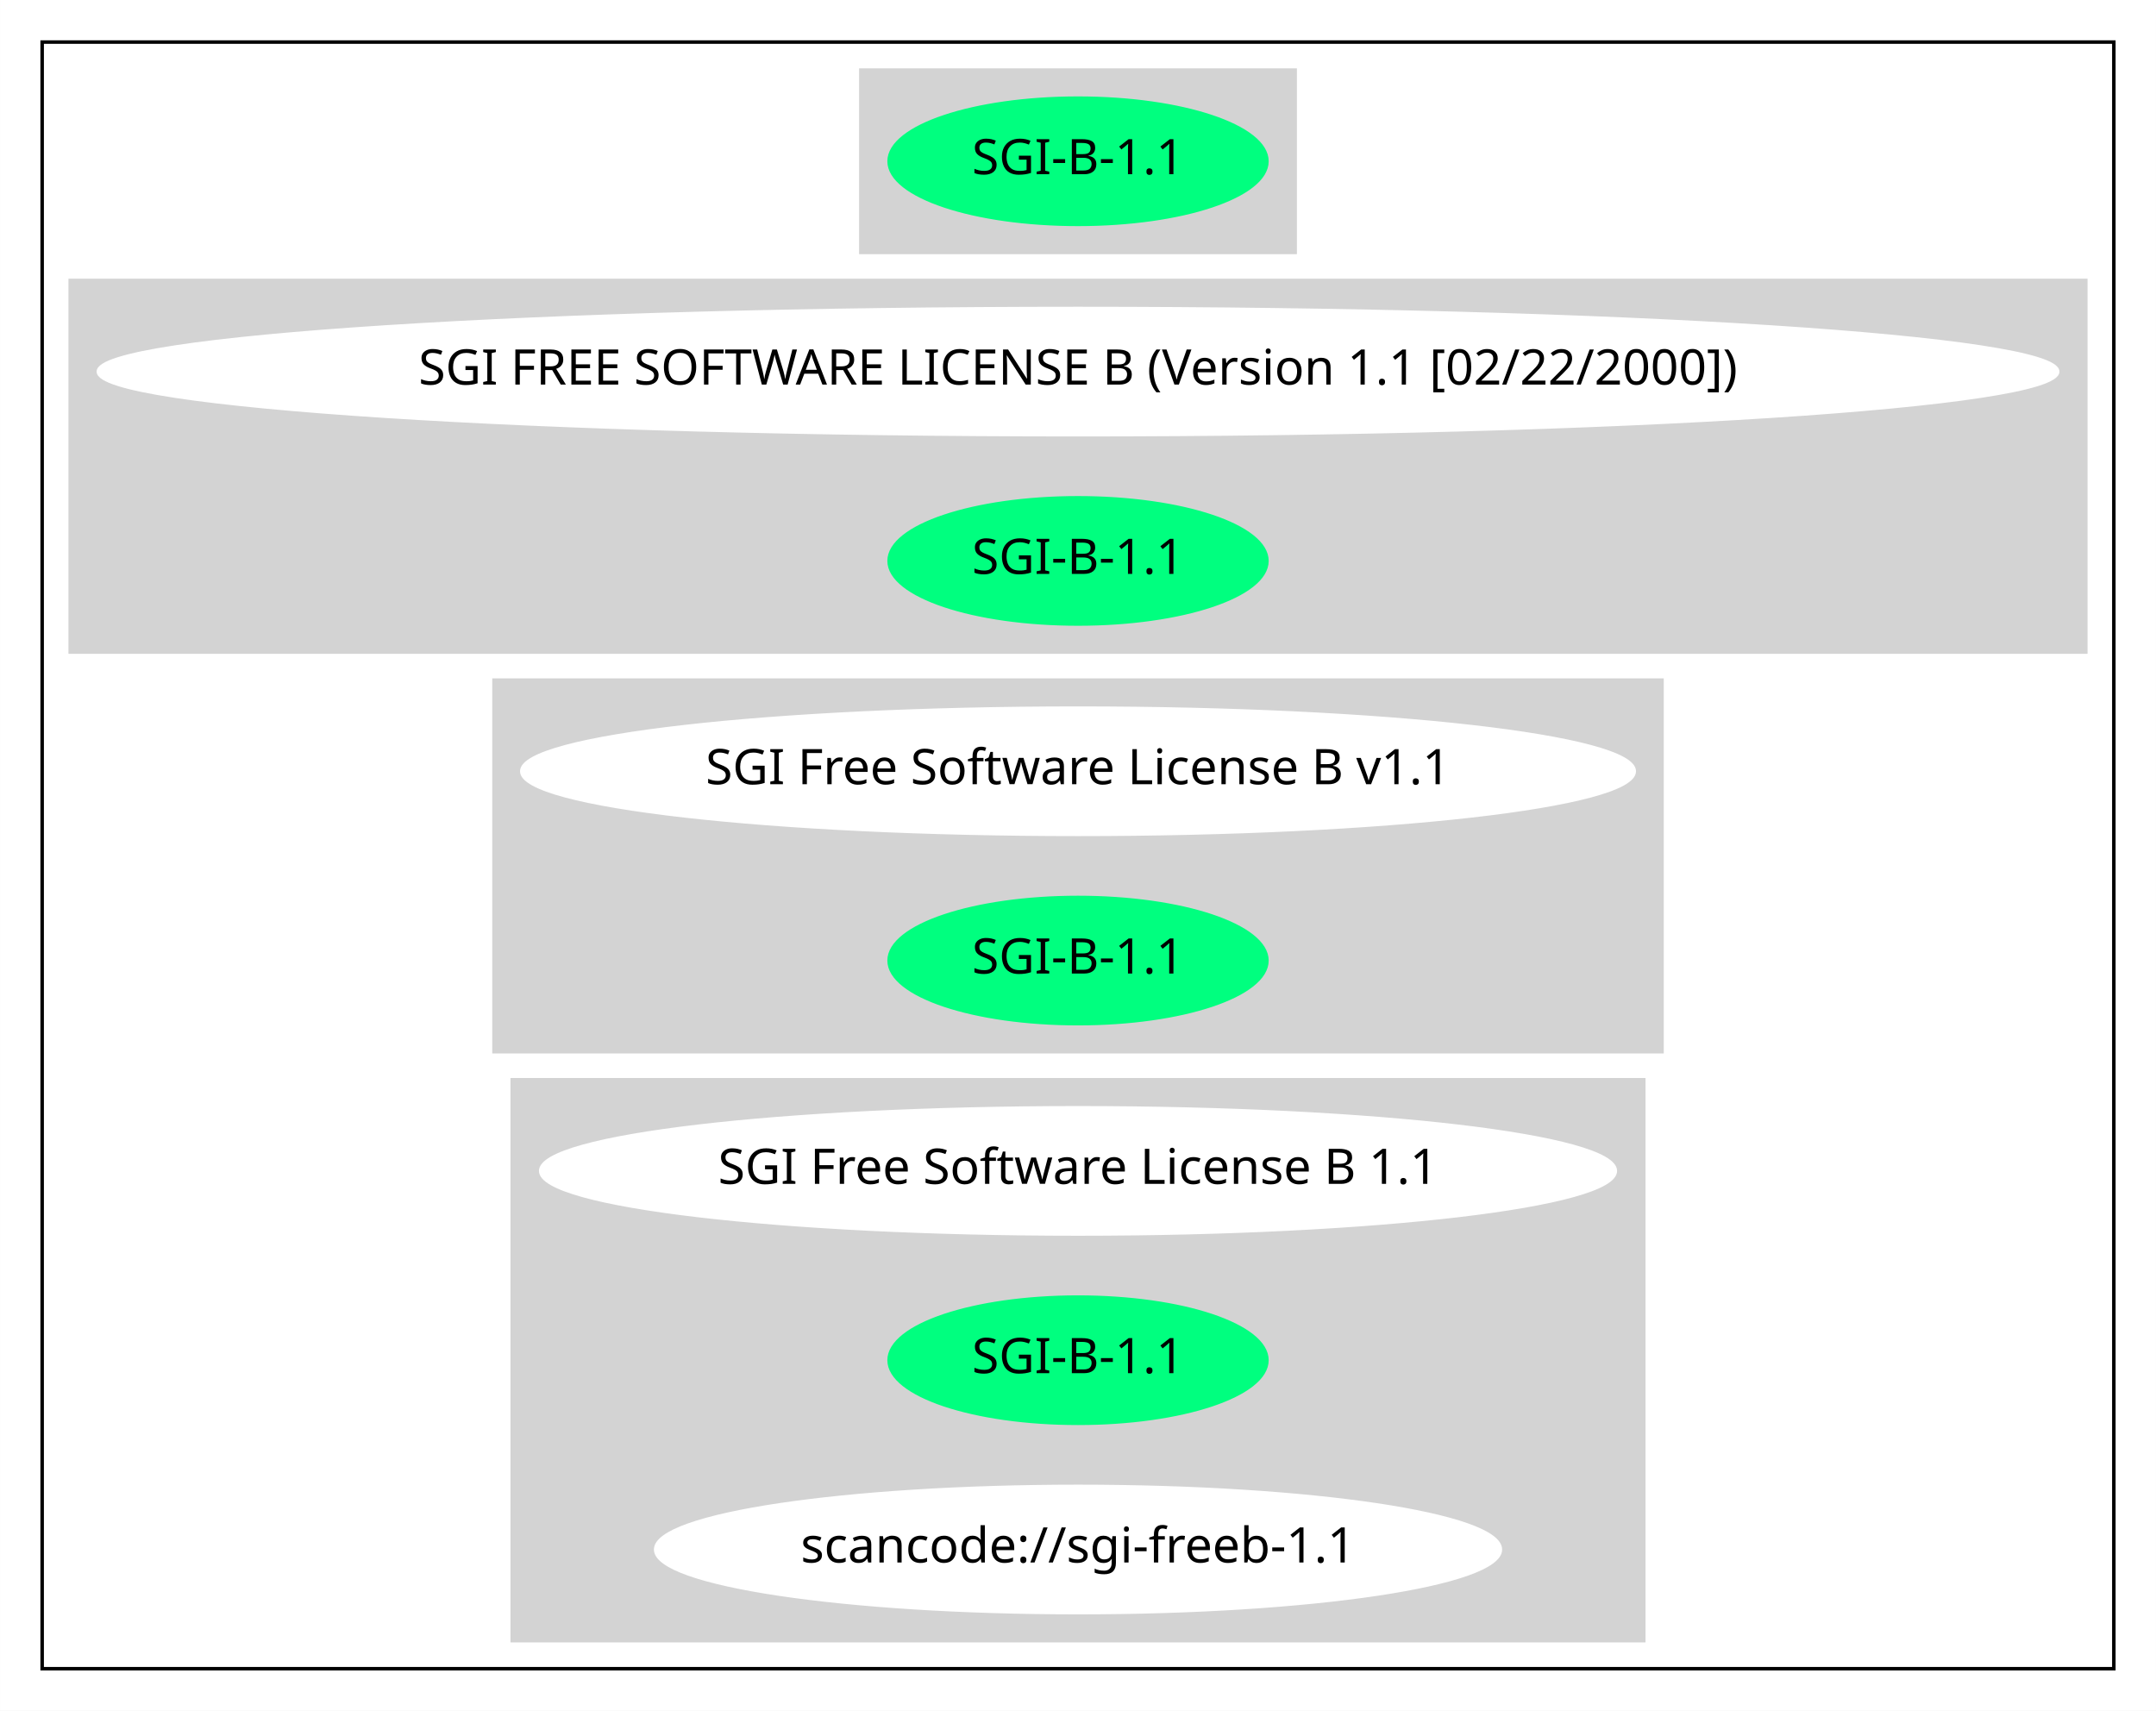
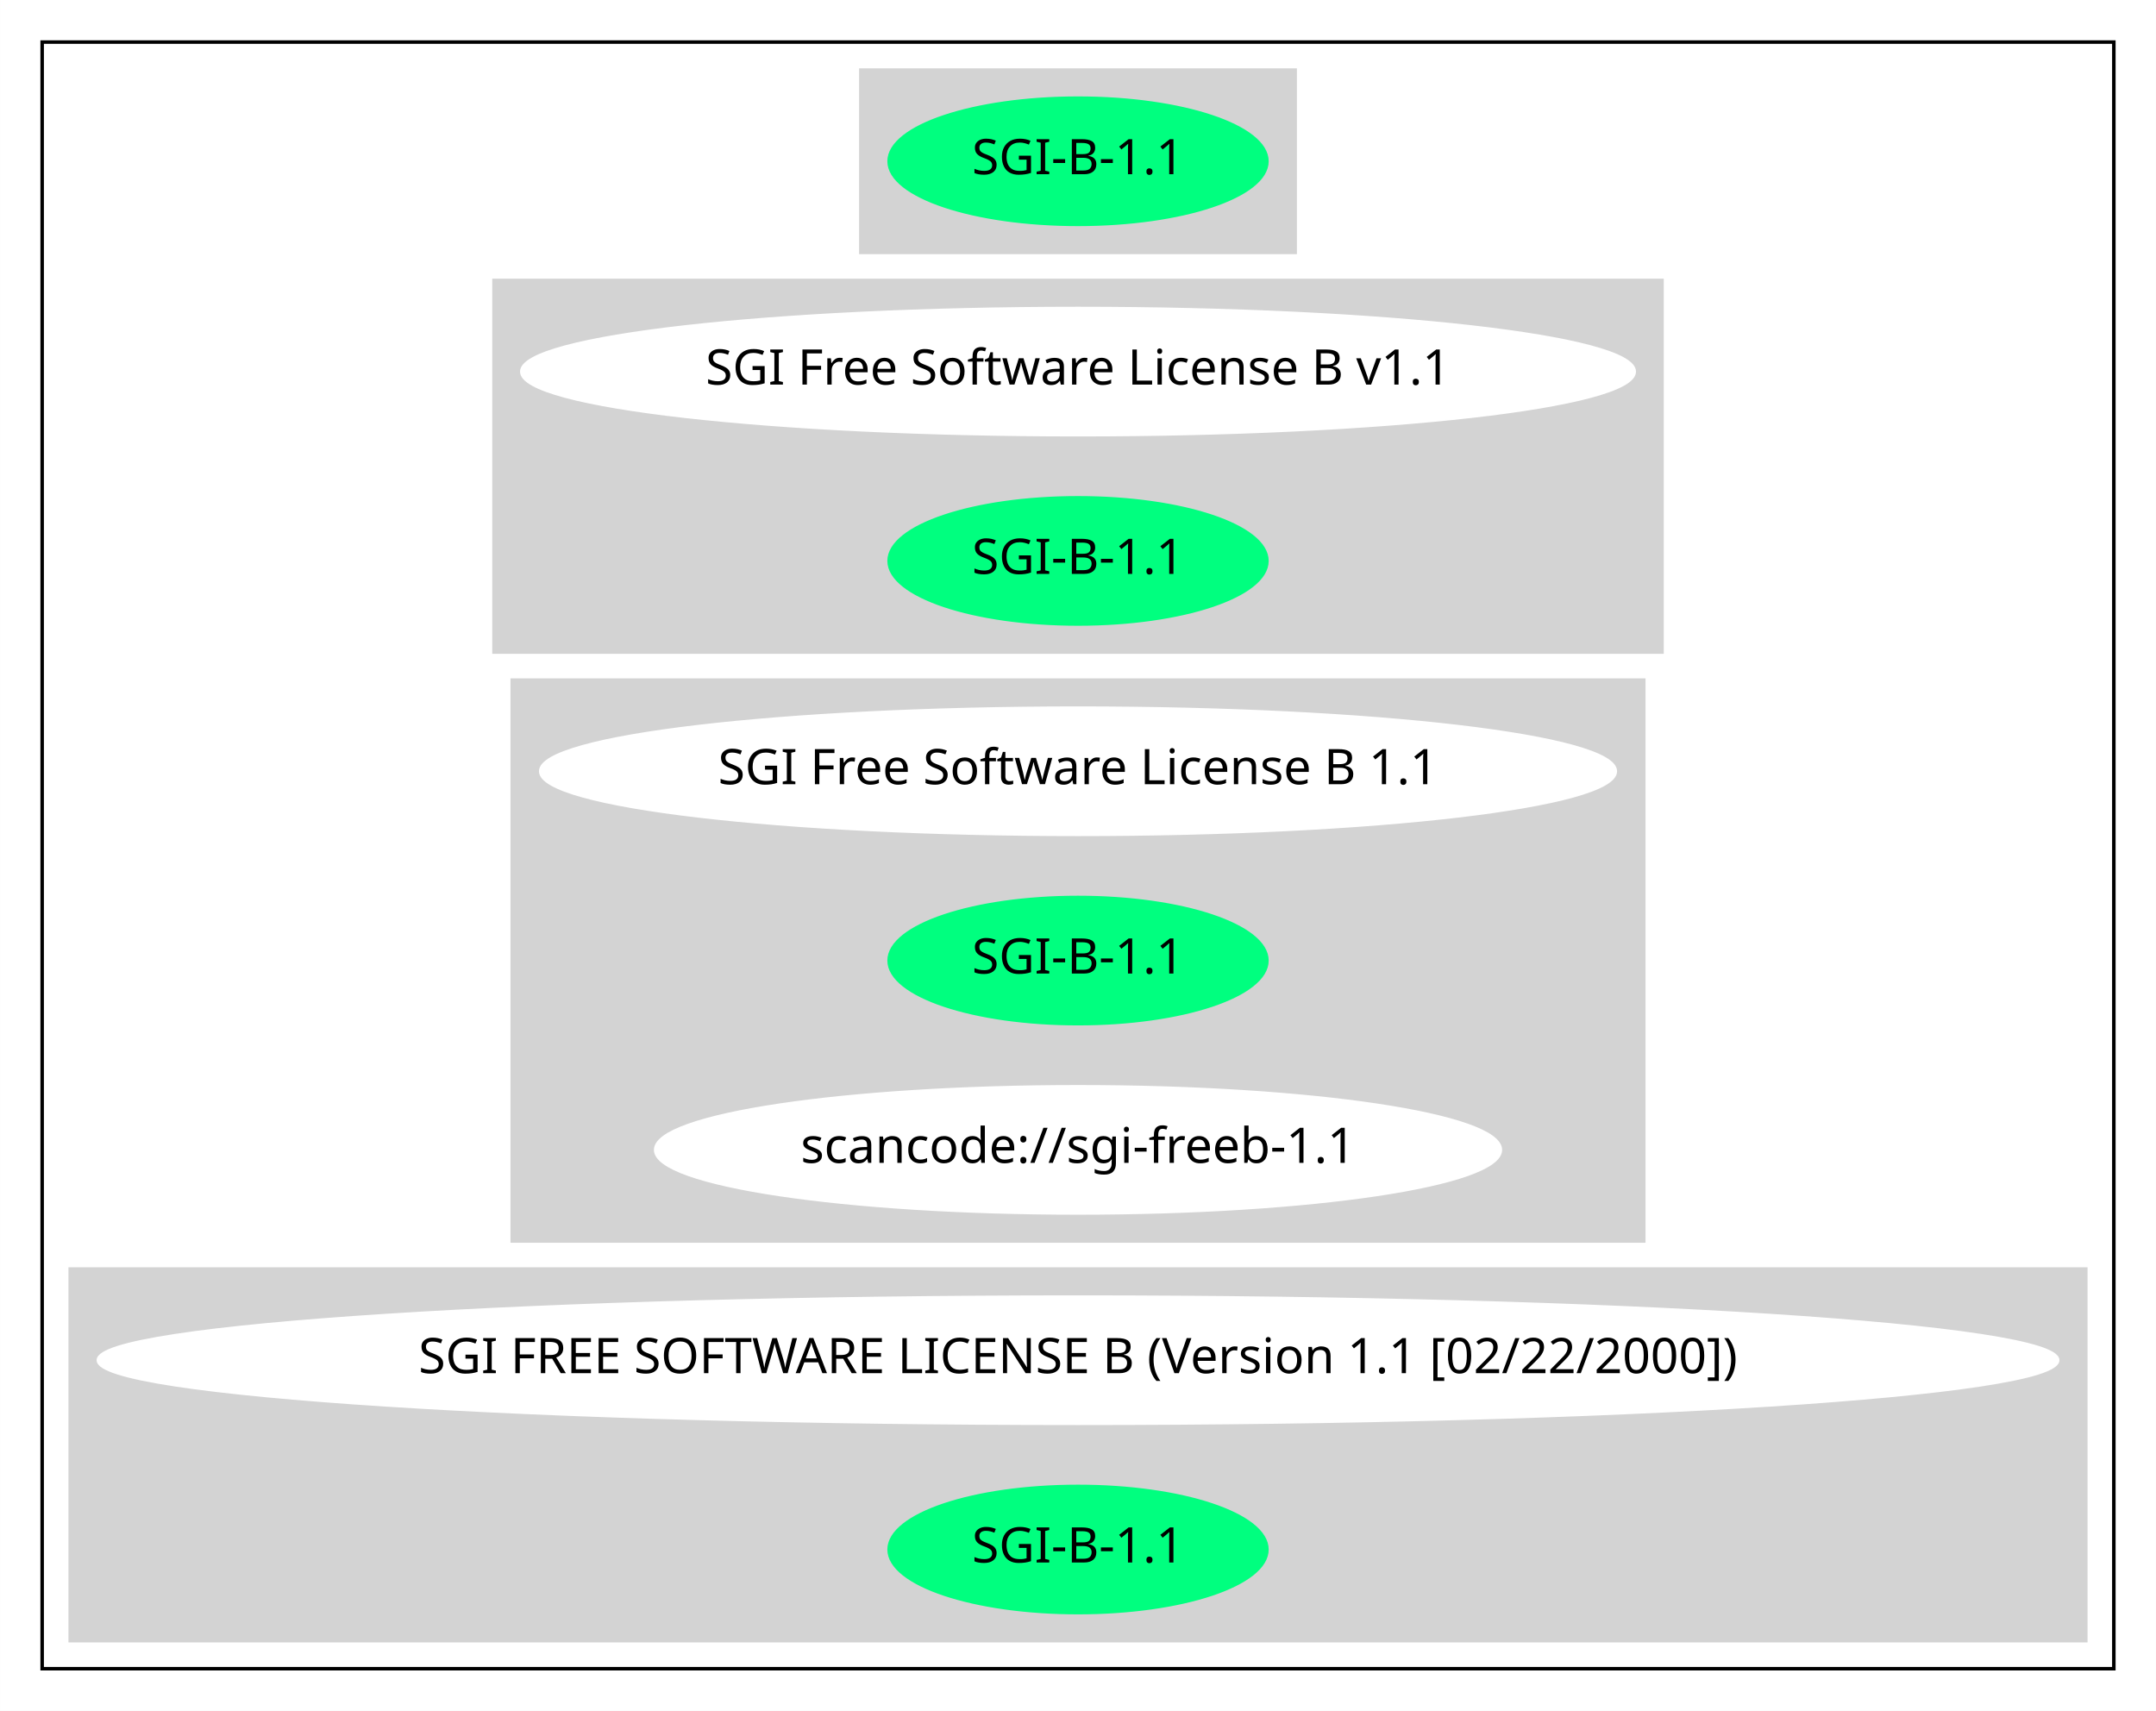
<svg xmlns="http://www.w3.org/2000/svg" width="615pt" height="488pt" viewBox="0.00 0.00 614.95 488.00">
  <g id="graph0" class="graph" transform="scale(1 1) rotate(0) translate(4 484)">
    <polygon fill="white" stroke="transparent" points="-4,4 -4,-484 610.95,-484 610.95,4 -4,4" />
    <g id="clust1" class="cluster">
      <polygon fill="none" stroke="black" points="8,-8 8,-472 598.95,-472 598.95,-8 8,-8" />
    </g>
    <g id="clust2" class="cluster">
      <polygon fill="lightgray" stroke="lightgray" points="241.53,-412 241.53,-464 365.42,-464 365.42,-412 241.53,-412" />
    </g>
    <g id="clust3" class="cluster">
-       <polygon fill="lightgray" stroke="lightgray" points="16,-298 16,-404 590.95,-404 590.95,-298 16,-298" />
+       <polygon fill="lightgray" stroke="lightgray" points="136.89,-298 136.89,-404 470.06,-404 470.06,-298 136.89,-298" />
    </g>
    <g id="clust4" class="cluster">
-       <polygon fill="lightgray" stroke="lightgray" points="136.89,-184 136.89,-290 470.06,-290 470.06,-184 136.89,-184" />
+       <polygon fill="lightgray" stroke="lightgray" points="142.09,-130 142.09,-290 464.86,-290 464.86,-130 142.09,-130" />
    </g>
    <g id="clust5" class="cluster">
-       <polygon fill="lightgray" stroke="lightgray" points="142.09,-16 142.09,-176 464.86,-176 464.86,-16 142.09,-16" />
+       <polygon fill="lightgray" stroke="lightgray" points="16,-16 16,-122 590.95,-122 590.95,-16 16,-16" />
    </g>
    <g id="node1" class="node">
      <ellipse fill="springgreen" stroke="springgreen" cx="303.48" cy="-438" rx="53.89" ry="18" />
      <text text-anchor="middle" x="303.48" y="-434.3" font-family="Times-Roman" font-size="14.00">SGI-B-1.1</text>
    </g>
    <g id="node2" class="node">
-       <ellipse fill="white" stroke="white" cx="303.48" cy="-378" rx="279.45" ry="18" />
-       <text text-anchor="middle" x="303.48" y="-374.3" font-family="Times-Roman" font-size="14.00">SGI FREE SOFTWARE LICENSE B (Version 1.1 [02/22/2000])</text>
+       <ellipse fill="white" stroke="white" cx="303.48" cy="-378" rx="158.67" ry="18" />
+       <text text-anchor="middle" x="303.48" y="-374.3" font-family="Times-Roman" font-size="14.00">SGI Free Software License B v1.1</text>
    </g>
    <g id="node3" class="node">
      <ellipse fill="springgreen" stroke="springgreen" cx="303.48" cy="-324" rx="53.89" ry="18" />
      <text text-anchor="middle" x="303.48" y="-320.3" font-family="Times-Roman" font-size="14.00">SGI-B-1.1</text>
    </g>
    <g id="node4" class="node">
-       <ellipse fill="white" stroke="white" cx="303.48" cy="-264" rx="158.67" ry="18" />
-       <text text-anchor="middle" x="303.48" y="-260.3" font-family="Times-Roman" font-size="14.00">SGI Free Software License B v1.1</text>
+       <ellipse fill="white" stroke="white" cx="303.48" cy="-264" rx="153.27" ry="18" />
+       <text text-anchor="middle" x="303.48" y="-260.3" font-family="Times-Roman" font-size="14.00">SGI Free Software License B 1.1</text>
    </g>
    <g id="node5" class="node">
      <ellipse fill="springgreen" stroke="springgreen" cx="303.48" cy="-210" rx="53.89" ry="18" />
      <text text-anchor="middle" x="303.48" y="-206.3" font-family="Times-Roman" font-size="14.00">SGI-B-1.1</text>
    </g>
    <g id="node6" class="node">
-       <ellipse fill="white" stroke="white" cx="303.48" cy="-150" rx="153.27" ry="18" />
-       <text text-anchor="middle" x="303.48" y="-146.3" font-family="Times-Roman" font-size="14.00">SGI Free Software License B 1.1</text>
+       <ellipse fill="white" stroke="white" cx="303.48" cy="-156" rx="120.48" ry="18" />
+       <text text-anchor="middle" x="303.48" y="-152.3" font-family="Times-Roman" font-size="14.00">scancode://sgi-freeb-1.1</text>
    </g>
    <g id="node7" class="node">
-       <ellipse fill="springgreen" stroke="springgreen" cx="303.48" cy="-96" rx="53.89" ry="18" />
-       <text text-anchor="middle" x="303.48" y="-92.3" font-family="Times-Roman" font-size="14.00">SGI-B-1.1</text>
+       <ellipse fill="white" stroke="white" cx="303.48" cy="-96" rx="279.45" ry="18" />
+       <text text-anchor="middle" x="303.48" y="-92.3" font-family="Times-Roman" font-size="14.00">SGI FREE SOFTWARE LICENSE B (Version 1.1 [02/22/2000])</text>
    </g>
    <g id="node8" class="node">
-       <ellipse fill="white" stroke="white" cx="303.48" cy="-42" rx="120.48" ry="18" />
-       <text text-anchor="middle" x="303.48" y="-38.3" font-family="Times-Roman" font-size="14.00">scancode://sgi-freeb-1.1</text>
+       <ellipse fill="springgreen" stroke="springgreen" cx="303.48" cy="-42" rx="53.89" ry="18" />
+       <text text-anchor="middle" x="303.48" y="-38.3" font-family="Times-Roman" font-size="14.00">SGI-B-1.1</text>
    </g>
  </g>
</svg>
